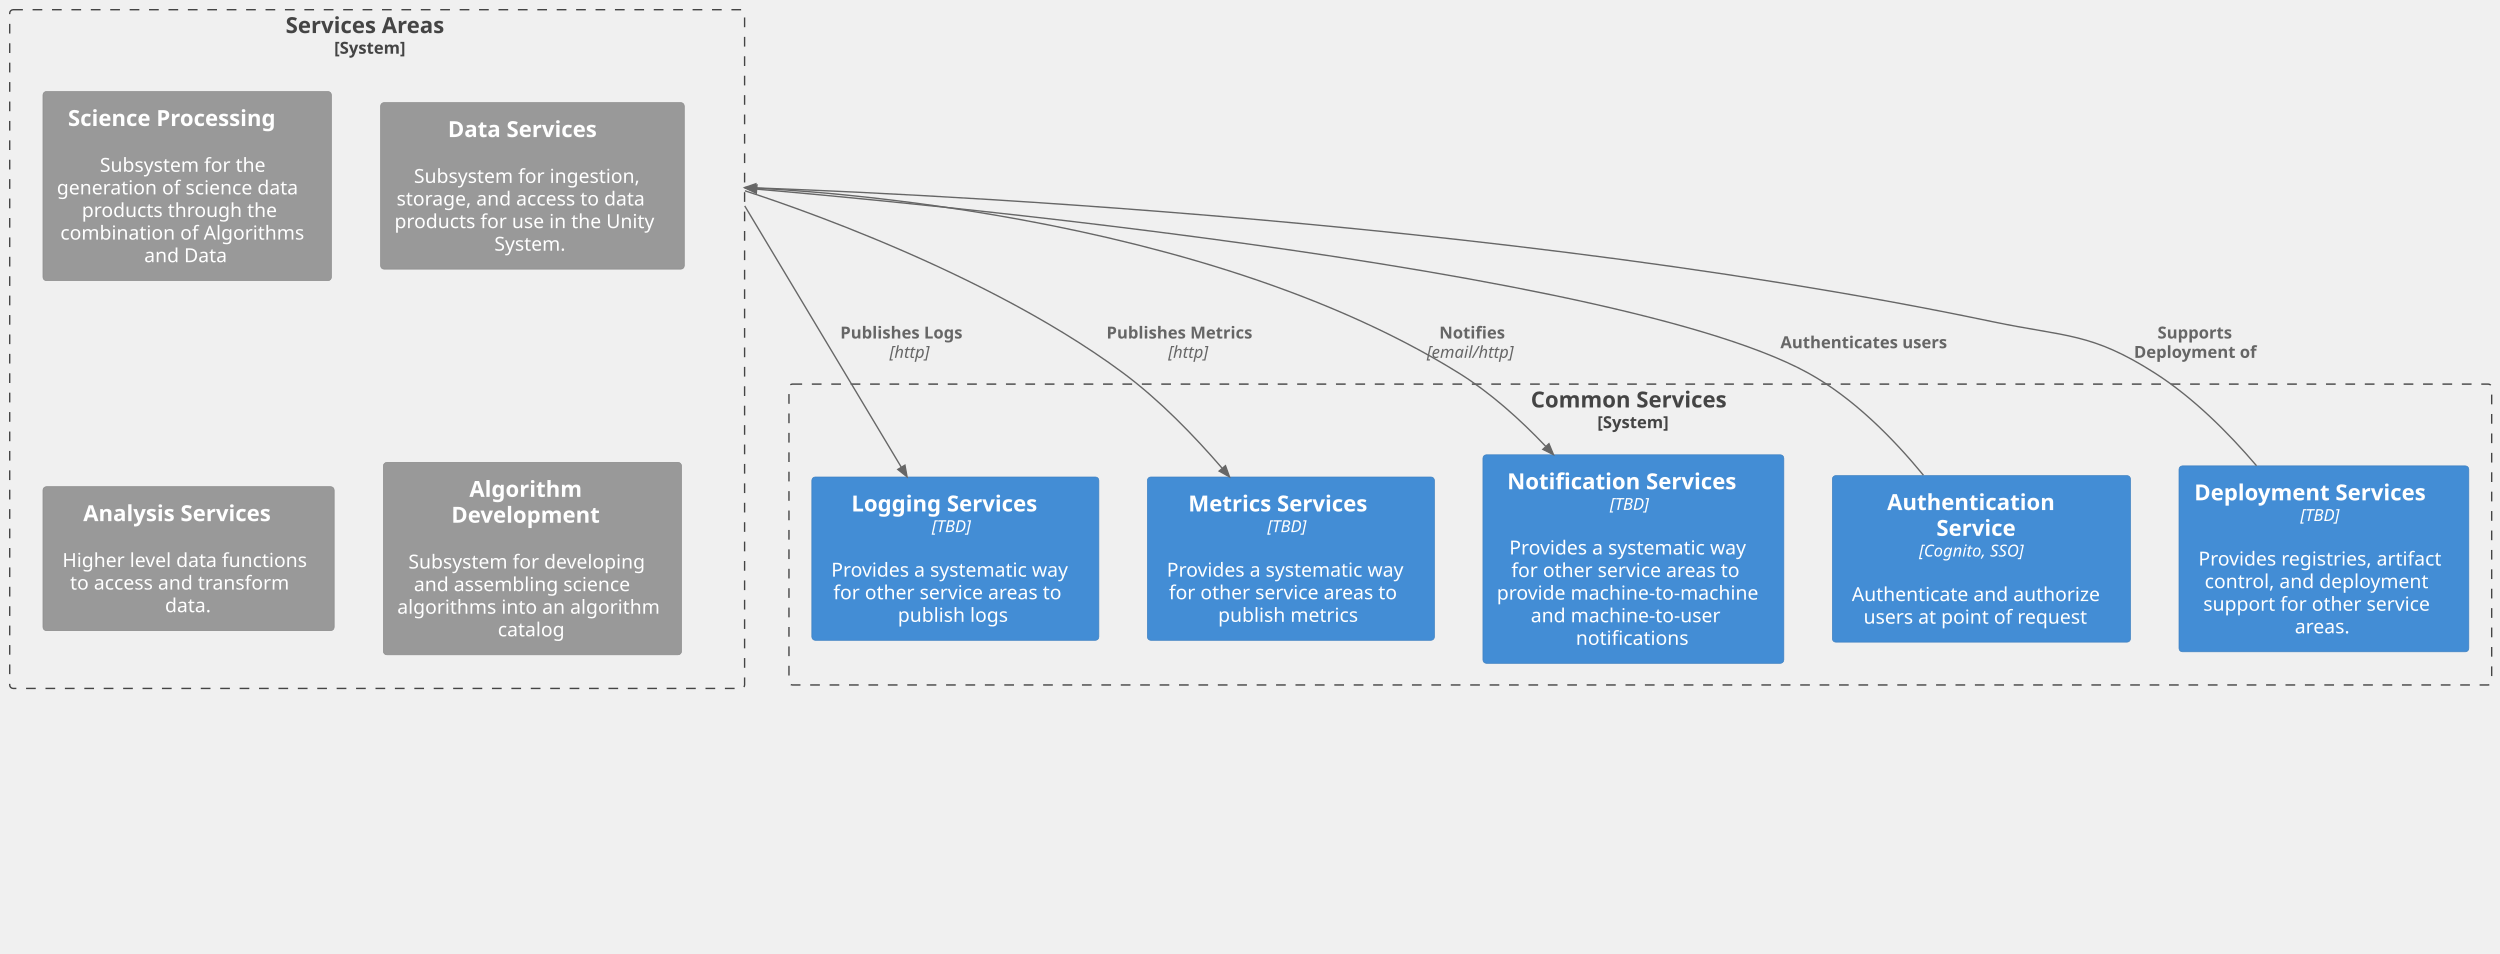
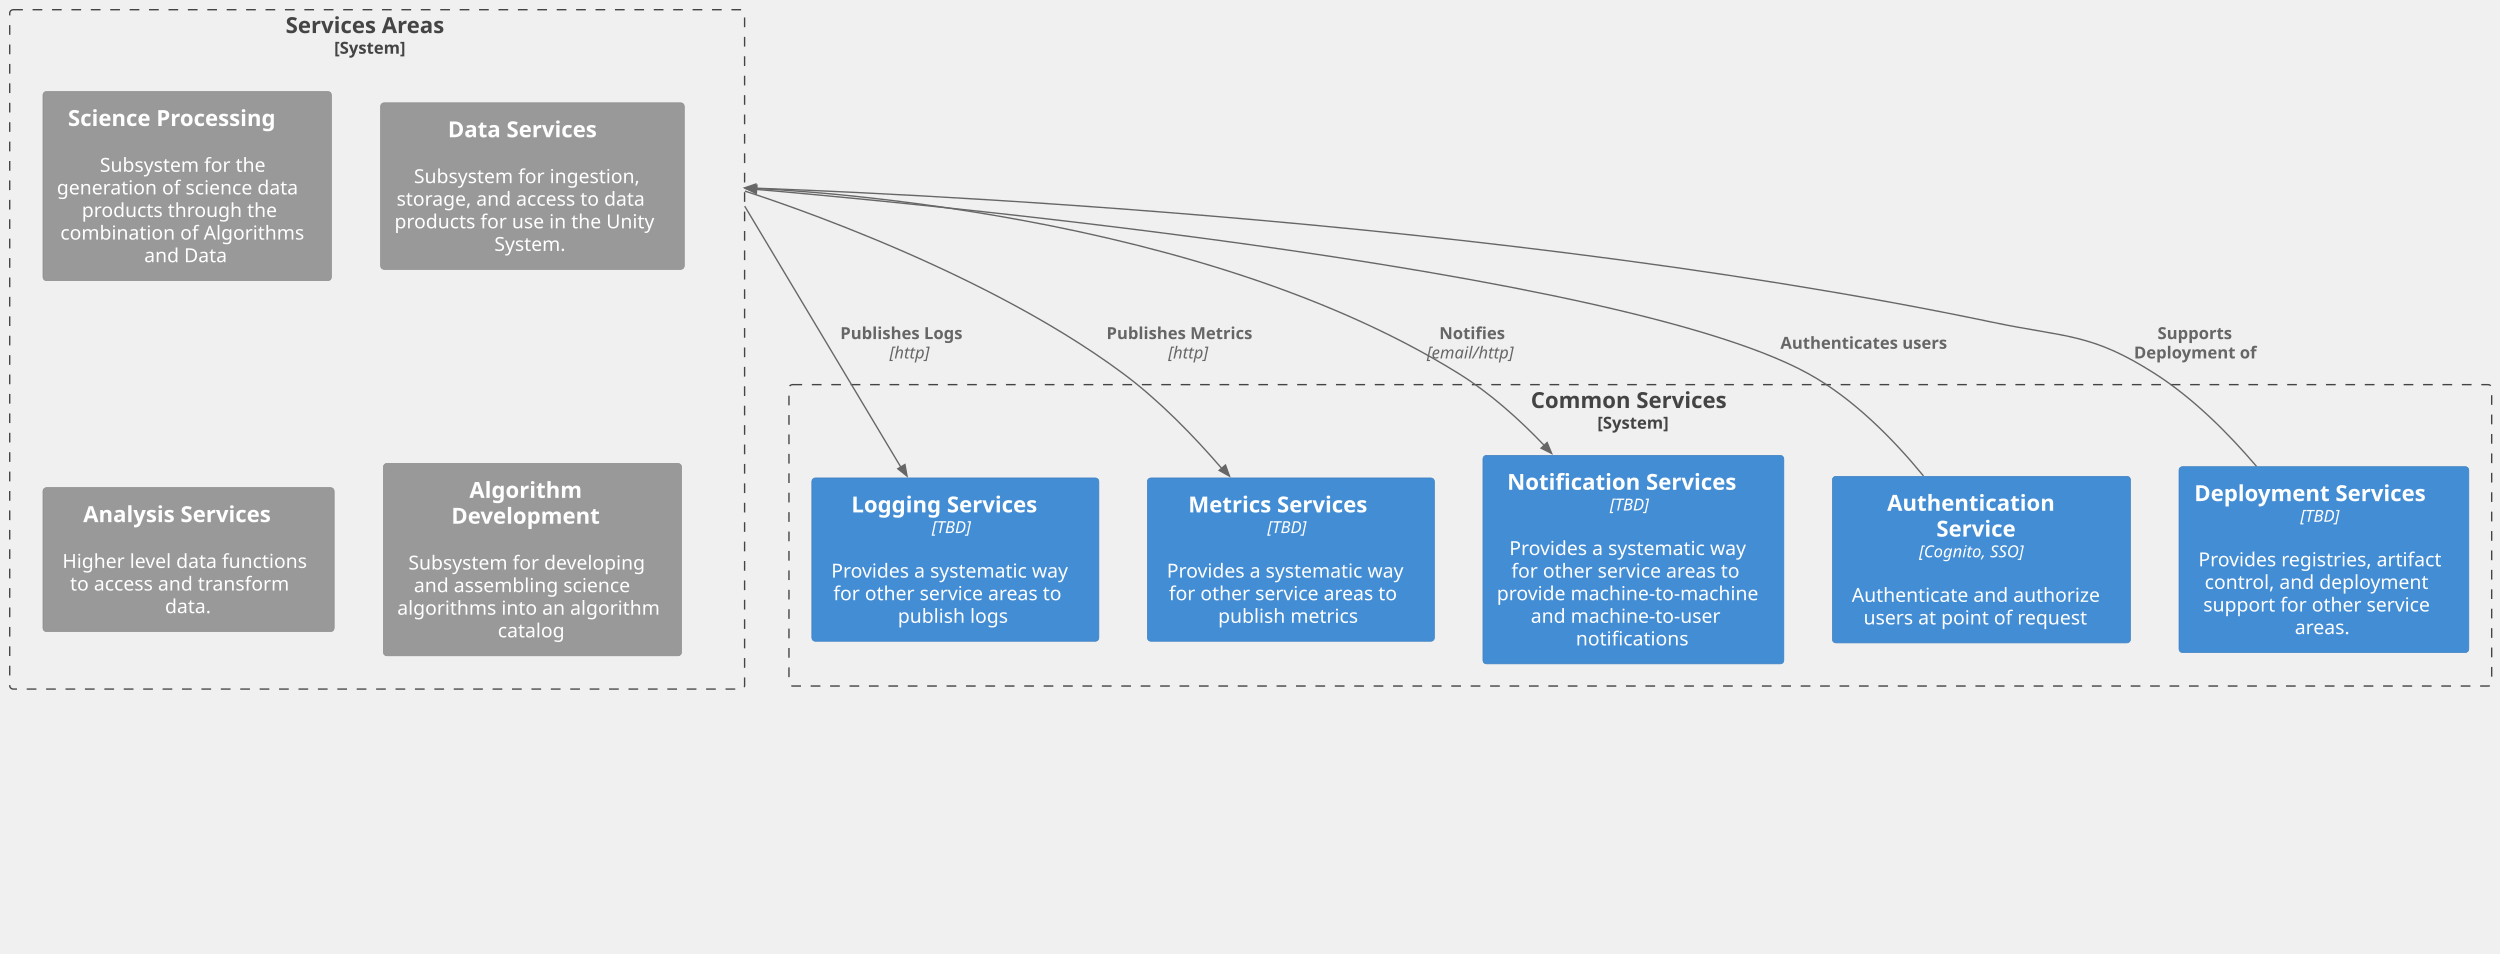
<svg xmlns="http://www.w3.org/2000/svg" contentStyleType="text/css" height="688px" preserveAspectRatio="none" style="width:1803px;height:688px;background:#FFFFFF;" version="1.1" viewBox="0 0 1803 688" width="1803px" zoomAndPan="magnify">
  <defs />
  <g>
    <g id="cluster_ext">
-       <rect height="489.5" rx="2.5" ry="2.5" style="stroke:#444444;stroke-width:1.0;fill:none;stroke-dasharray:7.0,7.0;" width="530" x="7" y="7" />
+       <rect height="489.96" rx="2.5" ry="2.5" style="stroke:#444444;stroke-width:1.0;fill:none;stroke-dasharray:7.0,7.0;" width="530" x="7" y="7" />
      <text fill="#444444" font-family="sans-serif" font-size="16" font-weight="bold" lengthAdjust="spacing" textLength="132" x="206" y="23.852">Services Areas</text>
      <text fill="#444444" font-family="sans-serif" font-size="12" font-weight="bold" lengthAdjust="spacing" textLength="62" x="241" y="38.764">[System]</text>
    </g>
    <g id="cluster_cs">
-       <rect height="217" rx="2.5" ry="2.5" style="stroke:#444444;stroke-width:1.0;fill:none;stroke-dasharray:7.0,7.0;" width="1228" x="569" y="277" />
-       <text fill="#444444" font-family="sans-serif" font-size="16" font-weight="bold" lengthAdjust="spacing" textLength="158" x="1104" y="293.852">Common Services</text>
-       <text fill="#444444" font-family="sans-serif" font-size="12" font-weight="bold" lengthAdjust="spacing" textLength="62" x="1152" y="308.764">[System]</text>
+       <rect height="217.37" rx="2.5" ry="2.5" style="stroke:#444444;stroke-width:1.0;fill:none;stroke-dasharray:7.0,7.0;" width="1228" x="569" y="277.41" />
+       <text fill="#444444" font-family="sans-serif" font-size="16" font-weight="bold" lengthAdjust="spacing" textLength="158" x="1104" y="294.262">Common Services</text>
+       <text fill="#444444" font-family="sans-serif" font-size="12" font-weight="bold" lengthAdjust="spacing" textLength="62" x="1152" y="309.174">[System]</text>
    </g>
    <g id="elem_sps">
      <rect fill="#999999" height="136.406" rx="2.5" ry="2.5" style="stroke:#8A8A8A;stroke-width:0.5;" width="208" x="31" y="66" />
      <text fill="#FFFFFF" font-family="sans-serif" font-size="16" font-weight="bold" lengthAdjust="spacing" textLength="172" x="49" y="90.852">Science Processing</text>
      <text fill="#FFFFFF" font-family="sans-serif" font-size="14" lengthAdjust="spacing" textLength="4" x="133" y="107.62"> </text>
      <text fill="#FFFFFF" font-family="sans-serif" font-size="14" lengthAdjust="spacing" textLength="126" x="72" y="123.917">Subsystem for the</text>
      <text fill="#FFFFFF" font-family="sans-serif" font-size="14" lengthAdjust="spacing" textLength="184" x="41" y="140.214">generation of science data</text>
      <text fill="#FFFFFF" font-family="sans-serif" font-size="14" lengthAdjust="spacing" textLength="148" x="59" y="156.511">products through the</text>
      <text fill="#FFFFFF" font-family="sans-serif" font-size="14" lengthAdjust="spacing" textLength="179" x="43.5" y="172.808">combination of Algorithms</text>
      <text fill="#FFFFFF" font-family="sans-serif" font-size="14" lengthAdjust="spacing" textLength="62" x="104" y="189.105">and Data</text>
    </g>
    <g id="elem_ds">
-       <rect fill="#999999" height="120.109" rx="2.5" ry="2.5" style="stroke:#8A8A8A;stroke-width:0.5;" width="219" x="274.5" y="74" />
-       <text fill="#FFFFFF" font-family="sans-serif" font-size="16" font-weight="bold" lengthAdjust="spacing" textLength="122" x="323" y="98.852">Data Services</text>
-       <text fill="#FFFFFF" font-family="sans-serif" font-size="14" lengthAdjust="spacing" textLength="4" x="382" y="115.62"> </text>
-       <text fill="#FFFFFF" font-family="sans-serif" font-size="14" lengthAdjust="spacing" textLength="171" x="298.5" y="131.917">Subsystem for ingestion,</text>
-       <text fill="#FFFFFF" font-family="sans-serif" font-size="14" lengthAdjust="spacing" textLength="192" x="286" y="148.214">storage, and access to data</text>
-       <text fill="#FFFFFF" font-family="sans-serif" font-size="14" lengthAdjust="spacing" textLength="195" x="284.5" y="164.511">products for use in the Unity</text>
-       <text fill="#FFFFFF" font-family="sans-serif" font-size="14" lengthAdjust="spacing" textLength="55" x="356.5" y="180.808">System.</text>
+       <rect fill="#999999" height="120.109" rx="2.5" ry="2.5" style="stroke:#8A8A8A;stroke-width:0.5;" width="219" x="274.5" y="74.15" />
+       <text fill="#FFFFFF" font-family="sans-serif" font-size="16" font-weight="bold" lengthAdjust="spacing" textLength="122" x="323" y="99.002">Data Services</text>
+       <text fill="#FFFFFF" font-family="sans-serif" font-size="14" lengthAdjust="spacing" textLength="4" x="382" y="115.77"> </text>
+       <text fill="#FFFFFF" font-family="sans-serif" font-size="14" lengthAdjust="spacing" textLength="171" x="298.5" y="132.067">Subsystem for ingestion,</text>
+       <text fill="#FFFFFF" font-family="sans-serif" font-size="14" lengthAdjust="spacing" textLength="192" x="286" y="148.364">storage, and access to data</text>
+       <text fill="#FFFFFF" font-family="sans-serif" font-size="14" lengthAdjust="spacing" textLength="195" x="284.5" y="164.661">products for use in the Unity</text>
+       <text fill="#FFFFFF" font-family="sans-serif" font-size="14" lengthAdjust="spacing" textLength="55" x="356.5" y="180.958">System.</text>
    </g>
    <g id="elem_as">
-       <rect fill="#999999" height="103.812" rx="2.5" ry="2.5" style="stroke:#8A8A8A;stroke-width:0.5;" width="210" x="31" y="351" />
-       <text fill="#FFFFFF" font-family="sans-serif" font-size="16" font-weight="bold" lengthAdjust="spacing" textLength="152" x="60" y="375.852">Analysis Services</text>
-       <text fill="#FFFFFF" font-family="sans-serif" font-size="14" lengthAdjust="spacing" textLength="4" x="134" y="392.62"> </text>
-       <text fill="#FFFFFF" font-family="sans-serif" font-size="14" lengthAdjust="spacing" textLength="182" x="45" y="408.917">Higher level data functions</text>
-       <text fill="#FFFFFF" font-family="sans-serif" font-size="14" lengthAdjust="spacing" textLength="167" x="50.5" y="425.214">to access and transform</text>
-       <text fill="#FFFFFF" font-family="sans-serif" font-size="14" lengthAdjust="spacing" textLength="34" x="119" y="441.511">data.</text>
+       <rect fill="#999999" height="103.812" rx="2.5" ry="2.5" style="stroke:#8A8A8A;stroke-width:0.5;" width="210" x="31" y="351.69" />
+       <text fill="#FFFFFF" font-family="sans-serif" font-size="16" font-weight="bold" lengthAdjust="spacing" textLength="152" x="60" y="376.542">Analysis Services</text>
+       <text fill="#FFFFFF" font-family="sans-serif" font-size="14" lengthAdjust="spacing" textLength="4" x="134" y="393.31"> </text>
+       <text fill="#FFFFFF" font-family="sans-serif" font-size="14" lengthAdjust="spacing" textLength="182" x="45" y="409.607">Higher level data functions</text>
+       <text fill="#FFFFFF" font-family="sans-serif" font-size="14" lengthAdjust="spacing" textLength="167" x="50.5" y="425.904">to access and transform</text>
+       <text fill="#FFFFFF" font-family="sans-serif" font-size="14" lengthAdjust="spacing" textLength="34" x="119" y="442.201">data.</text>
    </g>
    <g id="elem_ads">
-       <rect fill="#999999" height="138.734" rx="2.5" ry="2.5" style="stroke:#8A8A8A;stroke-width:0.5;" width="215" x="276.5" y="333.5" />
-       <text fill="#FFFFFF" font-family="sans-serif" font-size="16" font-weight="bold" lengthAdjust="spacing" textLength="85" x="338.5" y="358.352">Algorithm</text>
-       <text fill="#FFFFFF" font-family="sans-serif" font-size="16" font-weight="bold" lengthAdjust="spacing" textLength="117" x="325.5" y="376.977">Development</text>
-       <text fill="#FFFFFF" font-family="sans-serif" font-size="14" lengthAdjust="spacing" textLength="4" x="382" y="393.745"> </text>
-       <text fill="#FFFFFF" font-family="sans-serif" font-size="14" lengthAdjust="spacing" textLength="179" x="294.5" y="410.042">Subsystem for developing</text>
-       <text fill="#FFFFFF" font-family="sans-serif" font-size="14" lengthAdjust="spacing" textLength="167" x="298.5" y="426.339">and assembling science</text>
-       <text fill="#FFFFFF" font-family="sans-serif" font-size="14" lengthAdjust="spacing" textLength="191" x="286.5" y="442.636">algorithms into an algorithm</text>
-       <text fill="#FFFFFF" font-family="sans-serif" font-size="14" lengthAdjust="spacing" textLength="50" x="359" y="458.933">catalog</text>
+       <rect fill="#999999" height="138.734" rx="2.5" ry="2.5" style="stroke:#8A8A8A;stroke-width:0.5;" width="215" x="276.5" y="334.23" />
+       <text fill="#FFFFFF" font-family="sans-serif" font-size="16" font-weight="bold" lengthAdjust="spacing" textLength="85" x="338.5" y="359.082">Algorithm</text>
+       <text fill="#FFFFFF" font-family="sans-serif" font-size="16" font-weight="bold" lengthAdjust="spacing" textLength="117" x="325.5" y="377.707">Development</text>
+       <text fill="#FFFFFF" font-family="sans-serif" font-size="14" lengthAdjust="spacing" textLength="4" x="382" y="394.475"> </text>
+       <text fill="#FFFFFF" font-family="sans-serif" font-size="14" lengthAdjust="spacing" textLength="179" x="294.5" y="410.772">Subsystem for developing</text>
+       <text fill="#FFFFFF" font-family="sans-serif" font-size="14" lengthAdjust="spacing" textLength="167" x="298.5" y="427.069">and assembling science</text>
+       <text fill="#FFFFFF" font-family="sans-serif" font-size="14" lengthAdjust="spacing" textLength="191" x="286.5" y="443.366">algorithms into an algorithm</text>
+       <text fill="#FFFFFF" font-family="sans-serif" font-size="14" lengthAdjust="spacing" textLength="50" x="359" y="459.663">catalog</text>
    </g>
    <g id="elem_auth">
-       <rect fill="#438DD5" height="120.109" rx="2.5" ry="2.5" style="stroke:#3C7FC0;stroke-width:0.5;" width="215" x="1321.5" y="343" />
-       <text fill="#FFFFFF" font-family="sans-serif" font-size="16" font-weight="bold" lengthAdjust="spacing" textLength="130" x="1361" y="367.852">Authentication</text>
-       <text fill="#FFFFFF" font-family="sans-serif" font-size="16" font-weight="bold" lengthAdjust="spacing" textLength="65" x="1396.5" y="386.477">Service</text>
-       <text fill="#FFFFFF" font-family="sans-serif" font-size="12" font-style="italic" lengthAdjust="spacing" textLength="90" x="1384" y="401.389">[Cognito, SSO]</text>
-       <text fill="#FFFFFF" font-family="sans-serif" font-size="14" lengthAdjust="spacing" textLength="4" x="1427" y="417.214"> </text>
-       <text fill="#FFFFFF" font-family="sans-serif" font-size="14" lengthAdjust="spacing" textLength="187" x="1335.5" y="433.511">Authenticate and authorize</text>
-       <text fill="#FFFFFF" font-family="sans-serif" font-size="14" lengthAdjust="spacing" textLength="170" x="1344" y="449.808">users at point of request</text>
+       <rect fill="#438DD5" height="120.109" rx="2.5" ry="2.5" style="stroke:#3C7FC0;stroke-width:0.5;" width="215" x="1321.5" y="343.54" />
+       <text fill="#FFFFFF" font-family="sans-serif" font-size="16" font-weight="bold" lengthAdjust="spacing" textLength="130" x="1361" y="368.392">Authentication</text>
+       <text fill="#FFFFFF" font-family="sans-serif" font-size="16" font-weight="bold" lengthAdjust="spacing" textLength="65" x="1396.5" y="387.017">Service</text>
+       <text fill="#FFFFFF" font-family="sans-serif" font-size="12" font-style="italic" lengthAdjust="spacing" textLength="90" x="1384" y="401.929">[Cognito, SSO]</text>
+       <text fill="#FFFFFF" font-family="sans-serif" font-size="14" lengthAdjust="spacing" textLength="4" x="1427" y="417.754"> </text>
+       <text fill="#FFFFFF" font-family="sans-serif" font-size="14" lengthAdjust="spacing" textLength="187" x="1335.5" y="434.051">Authenticate and authorize</text>
+       <text fill="#FFFFFF" font-family="sans-serif" font-size="14" lengthAdjust="spacing" textLength="170" x="1344" y="450.348">users at point of request</text>
    </g>
    <g id="elem_lggng">
-       <rect fill="#438DD5" height="117.781" rx="2.5" ry="2.5" style="stroke:#3C7FC0;stroke-width:0.5;" width="207" x="585.5" y="344" />
-       <text fill="#FFFFFF" font-family="sans-serif" font-size="16" font-weight="bold" lengthAdjust="spacing" textLength="150" x="614" y="368.852">Logging Services</text>
-       <text fill="#FFFFFF" font-family="sans-serif" font-size="12" font-style="italic" lengthAdjust="spacing" textLength="34" x="672" y="383.764">[TBD]</text>
-       <text fill="#FFFFFF" font-family="sans-serif" font-size="14" lengthAdjust="spacing" textLength="4" x="687" y="399.589"> </text>
-       <text fill="#FFFFFF" font-family="sans-serif" font-size="14" lengthAdjust="spacing" textLength="179" x="599.5" y="415.886">Provides a systematic way</text>
-       <text fill="#FFFFFF" font-family="sans-serif" font-size="14" lengthAdjust="spacing" textLength="172" x="601" y="432.183">for other service areas to</text>
-       <text fill="#FFFFFF" font-family="sans-serif" font-size="14" lengthAdjust="spacing" textLength="83" x="647.5" y="448.479">publish logs</text>
+       <rect fill="#438DD5" height="117.781" rx="2.5" ry="2.5" style="stroke:#3C7FC0;stroke-width:0.5;" width="207" x="585.5" y="344.7" />
+       <text fill="#FFFFFF" font-family="sans-serif" font-size="16" font-weight="bold" lengthAdjust="spacing" textLength="150" x="614" y="369.552">Logging Services</text>
+       <text fill="#FFFFFF" font-family="sans-serif" font-size="12" font-style="italic" lengthAdjust="spacing" textLength="34" x="672" y="384.464">[TBD]</text>
+       <text fill="#FFFFFF" font-family="sans-serif" font-size="14" lengthAdjust="spacing" textLength="4" x="687" y="400.289"> </text>
+       <text fill="#FFFFFF" font-family="sans-serif" font-size="14" lengthAdjust="spacing" textLength="179" x="599.5" y="416.586">Provides a systematic way</text>
+       <text fill="#FFFFFF" font-family="sans-serif" font-size="14" lengthAdjust="spacing" textLength="172" x="601" y="432.883">for other service areas to</text>
+       <text fill="#FFFFFF" font-family="sans-serif" font-size="14" lengthAdjust="spacing" textLength="83" x="647.5" y="449.18">publish logs</text>
    </g>
    <g id="elem_mtrcs">
-       <rect fill="#438DD5" height="117.781" rx="2.5" ry="2.5" style="stroke:#3C7FC0;stroke-width:0.5;" width="207" x="827.5" y="344" />
-       <text fill="#FFFFFF" font-family="sans-serif" font-size="16" font-weight="bold" lengthAdjust="spacing" textLength="148" x="857" y="368.852">Metrics Services</text>
-       <text fill="#FFFFFF" font-family="sans-serif" font-size="12" font-style="italic" lengthAdjust="spacing" textLength="34" x="914" y="383.764">[TBD]</text>
-       <text fill="#FFFFFF" font-family="sans-serif" font-size="14" lengthAdjust="spacing" textLength="4" x="929" y="399.589"> </text>
-       <text fill="#FFFFFF" font-family="sans-serif" font-size="14" lengthAdjust="spacing" textLength="179" x="841.5" y="415.886">Provides a systematic way</text>
-       <text fill="#FFFFFF" font-family="sans-serif" font-size="14" lengthAdjust="spacing" textLength="172" x="843" y="432.183">for other service areas to</text>
-       <text fill="#FFFFFF" font-family="sans-serif" font-size="14" lengthAdjust="spacing" textLength="105" x="878.5" y="448.479">publish metrics</text>
+       <rect fill="#438DD5" height="117.781" rx="2.5" ry="2.5" style="stroke:#3C7FC0;stroke-width:0.5;" width="207" x="827.5" y="344.7" />
+       <text fill="#FFFFFF" font-family="sans-serif" font-size="16" font-weight="bold" lengthAdjust="spacing" textLength="148" x="857" y="369.552">Metrics Services</text>
+       <text fill="#FFFFFF" font-family="sans-serif" font-size="12" font-style="italic" lengthAdjust="spacing" textLength="34" x="914" y="384.464">[TBD]</text>
+       <text fill="#FFFFFF" font-family="sans-serif" font-size="14" lengthAdjust="spacing" textLength="4" x="929" y="400.289"> </text>
+       <text fill="#FFFFFF" font-family="sans-serif" font-size="14" lengthAdjust="spacing" textLength="179" x="841.5" y="416.586">Provides a systematic way</text>
+       <text fill="#FFFFFF" font-family="sans-serif" font-size="14" lengthAdjust="spacing" textLength="172" x="843" y="432.883">for other service areas to</text>
+       <text fill="#FFFFFF" font-family="sans-serif" font-size="14" lengthAdjust="spacing" textLength="105" x="878.5" y="449.18">publish metrics</text>
    </g>
    <g id="elem_ntfy">
-       <rect fill="#438DD5" height="150.375" rx="2.5" ry="2.5" style="stroke:#3C7FC0;stroke-width:0.5;" width="217" x="1069.5" y="328" />
-       <text fill="#FFFFFF" font-family="sans-serif" font-size="16" font-weight="bold" lengthAdjust="spacing" textLength="182" x="1087" y="352.852">Notification Services</text>
-       <text fill="#FFFFFF" font-family="sans-serif" font-size="12" font-style="italic" lengthAdjust="spacing" textLength="34" x="1161" y="367.764">[TBD]</text>
-       <text fill="#FFFFFF" font-family="sans-serif" font-size="14" lengthAdjust="spacing" textLength="4" x="1176" y="383.589"> </text>
-       <text fill="#FFFFFF" font-family="sans-serif" font-size="14" lengthAdjust="spacing" textLength="179" x="1088.5" y="399.886">Provides a systematic way</text>
-       <text fill="#FFFFFF" font-family="sans-serif" font-size="14" lengthAdjust="spacing" textLength="172" x="1090" y="416.183">for other service areas to</text>
-       <text fill="#FFFFFF" font-family="sans-serif" font-size="14" lengthAdjust="spacing" textLength="197" x="1079.5" y="432.479">provide machine-to-machine</text>
-       <text fill="#FFFFFF" font-family="sans-serif" font-size="14" lengthAdjust="spacing" textLength="144" x="1104" y="448.776">and machine-to-user</text>
-       <text fill="#FFFFFF" font-family="sans-serif" font-size="14" lengthAdjust="spacing" textLength="83" x="1136.5" y="465.073">notifications</text>
+       <rect fill="#438DD5" height="150.375" rx="2.5" ry="2.5" style="stroke:#3C7FC0;stroke-width:0.5;" width="217" x="1069.5" y="328.41" />
+       <text fill="#FFFFFF" font-family="sans-serif" font-size="16" font-weight="bold" lengthAdjust="spacing" textLength="182" x="1087" y="353.262">Notification Services</text>
+       <text fill="#FFFFFF" font-family="sans-serif" font-size="12" font-style="italic" lengthAdjust="spacing" textLength="34" x="1161" y="368.174">[TBD]</text>
+       <text fill="#FFFFFF" font-family="sans-serif" font-size="14" lengthAdjust="spacing" textLength="4" x="1176" y="383.999"> </text>
+       <text fill="#FFFFFF" font-family="sans-serif" font-size="14" lengthAdjust="spacing" textLength="179" x="1088.5" y="400.296">Provides a systematic way</text>
+       <text fill="#FFFFFF" font-family="sans-serif" font-size="14" lengthAdjust="spacing" textLength="172" x="1090" y="416.593">for other service areas to</text>
+       <text fill="#FFFFFF" font-family="sans-serif" font-size="14" lengthAdjust="spacing" textLength="197" x="1079.5" y="432.889">provide machine-to-machine</text>
+       <text fill="#FFFFFF" font-family="sans-serif" font-size="14" lengthAdjust="spacing" textLength="144" x="1104" y="449.186">and machine-to-user</text>
+       <text fill="#FFFFFF" font-family="sans-serif" font-size="14" lengthAdjust="spacing" textLength="83" x="1136.5" y="465.483">notifications</text>
    </g>
    <g id="elem_deployment">
-       <rect fill="#438DD5" height="134.078" rx="2.5" ry="2.5" style="stroke:#3C7FC0;stroke-width:0.5;" width="209" x="1571.5" y="336" />
-       <text fill="#FFFFFF" font-family="sans-serif" font-size="16" font-weight="bold" lengthAdjust="spacing" textLength="187" x="1582.5" y="360.852">Deployment Services</text>
-       <text fill="#FFFFFF" font-family="sans-serif" font-size="12" font-style="italic" lengthAdjust="spacing" textLength="34" x="1659" y="375.764">[TBD]</text>
-       <text fill="#FFFFFF" font-family="sans-serif" font-size="14" lengthAdjust="spacing" textLength="4" x="1674" y="391.589"> </text>
-       <text fill="#FFFFFF" font-family="sans-serif" font-size="14" lengthAdjust="spacing" textLength="181" x="1585.5" y="407.886">Provides registries, artifact</text>
-       <text fill="#FFFFFF" font-family="sans-serif" font-size="14" lengthAdjust="spacing" textLength="168" x="1590" y="424.183">control, and deployment</text>
-       <text fill="#FFFFFF" font-family="sans-serif" font-size="14" lengthAdjust="spacing" textLength="170" x="1589" y="440.479">support for other service</text>
-       <text fill="#FFFFFF" font-family="sans-serif" font-size="14" lengthAdjust="spacing" textLength="42" x="1655" y="456.776">areas.</text>
+       <rect fill="#438DD5" height="134.078" rx="2.5" ry="2.5" style="stroke:#3C7FC0;stroke-width:0.5;" width="209" x="1571.5" y="336.55" />
+       <text fill="#FFFFFF" font-family="sans-serif" font-size="16" font-weight="bold" lengthAdjust="spacing" textLength="187" x="1582.5" y="361.402">Deployment Services</text>
+       <text fill="#FFFFFF" font-family="sans-serif" font-size="12" font-style="italic" lengthAdjust="spacing" textLength="34" x="1659" y="376.314">[TBD]</text>
+       <text fill="#FFFFFF" font-family="sans-serif" font-size="14" lengthAdjust="spacing" textLength="4" x="1674" y="392.139"> </text>
+       <text fill="#FFFFFF" font-family="sans-serif" font-size="14" lengthAdjust="spacing" textLength="181" x="1585.5" y="408.436">Provides registries, artifact</text>
+       <text fill="#FFFFFF" font-family="sans-serif" font-size="14" lengthAdjust="spacing" textLength="168" x="1590" y="424.733">control, and deployment</text>
+       <text fill="#FFFFFF" font-family="sans-serif" font-size="14" lengthAdjust="spacing" textLength="170" x="1589" y="441.029">support for other service</text>
+       <text fill="#FFFFFF" font-family="sans-serif" font-size="14" lengthAdjust="spacing" textLength="42" x="1655" y="457.326">areas.</text>
    </g>
    <g id="link_deployment_ext">
-       <path d="M1627.4,335.88 C1607.01,311.99 1581.61,286.6 1554,269 C1508.01,239.69 1490.38,243.17 1437,232 C1239.93,190.745 1014.923,166.55 838.197,152.641 C749.835,145.687 673.543,141.304 618.849,138.646 C591.503,137.317 569.555,136.419 554.198,135.847 C550.359,135.704 546.932,135.581 543.935,135.477 C542.437,135.425 541.046,135.378 539.765,135.335 C539.125,135.313 538.512,135.293 537.927,135.274 C537.634,135.264 537.348,135.255 537.07,135.246 " fill="none" id="deployment-to-ext" style="stroke:#666666;stroke-width:1.0;" />
-       <polygon fill="#666666" points="537.07,135.246,544.968,138.505,545.163,132.508,537.07,135.246" style="stroke:#666666;stroke-width:1.0;" />
-       <text fill="#666666" font-family="sans-serif" font-size="12" font-weight="bold" lengthAdjust="spacing" textLength="65" x="1556" y="244.139">Supports</text>
-       <text fill="#666666" font-family="sans-serif" font-size="12" font-weight="bold" lengthAdjust="spacing" textLength="103" x="1539" y="258.107">Deployment of</text>
+       <path d="M1627.42,336.38 C1607.03,312.45 1581.63,287.03 1554,269.41 C1508.02,240.08 1490.38,243.59 1437,232.41 C1239.93,191.13 1014.923,166.885 838.197,152.931 C749.835,145.954 673.543,141.55 618.849,138.876 C591.503,137.539 569.555,136.634 554.198,136.057 C550.359,135.912 546.932,135.788 543.935,135.683 C542.437,135.631 541.046,135.583 539.765,135.54 C539.125,135.518 538.512,135.497 537.927,135.478 C537.634,135.468 537.348,135.458 537.07,135.449 " fill="none" id="deployment-to-ext" style="stroke:#666666;stroke-width:1.0;" />
+       <polygon fill="#666666" points="537.07,135.449,544.966,138.711,545.164,132.715,537.07,135.449" style="stroke:#666666;stroke-width:1.0;" />
+       <text fill="#666666" font-family="sans-serif" font-size="12" font-weight="bold" lengthAdjust="spacing" textLength="65" x="1556" y="244.549">Supports</text>
+       <text fill="#666666" font-family="sans-serif" font-size="12" font-weight="bold" lengthAdjust="spacing" textLength="103" x="1539" y="258.517">Deployment of</text>
    </g>
    <g id="link_auth_ext">
-       <path d="M1387.19,342.75 C1365.39,316.19 1336.48,286.87 1304,269 C1228.03,227.21 1036.703,193.905 863.17,170.951 C776.404,159.474 694.086,150.585 632.862,144.517 C602.249,141.483 576.91,139.155 558.925,137.56 C549.932,136.763 542.778,136.15 537.722,135.723 " fill="none" id="auth-to-ext" style="stroke:#666666;stroke-width:1.0;" />
-       <polygon fill="#666666" points="537.722,135.723,545.442,139.385,545.946,133.406,537.722,135.723" style="stroke:#666666;stroke-width:1.0;" />
-       <text fill="#666666" font-family="sans-serif" font-size="12" font-weight="bold" lengthAdjust="spacing" textLength="144" x="1284" y="251.139">Authenticates users</text>
+       <path d="M1387.21,343.26 C1365.41,316.66 1336.5,287.3 1304,269.41 C1228.04,227.59 1036.713,194.232 863.178,171.234 C776.41,159.734 694.091,150.825 632.864,144.742 C602.251,141.7 576.911,139.365 558.926,137.767 C549.933,136.968 542.778,136.352 537.722,135.925 " fill="none" id="auth-to-ext" style="stroke:#666666;stroke-width:1.0;" />
+       <polygon fill="#666666" points="537.722,135.925,545.441,139.588,545.946,133.61,537.722,135.925" style="stroke:#666666;stroke-width:1.0;" />
+       <text fill="#666666" font-family="sans-serif" font-size="12" font-weight="bold" lengthAdjust="spacing" textLength="144" x="1284" y="251.549">Authenticates users</text>
    </g>
    <g id="link_ext_lggng">
-       <path d="M537.092,148.503 C537.191,148.668 537.29,148.834 537.39,149.001 C537.591,149.335 537.794,149.675 538.001,150.02 C538.414,150.71 538.84,151.421 539.278,152.151 C540.154,153.613 541.079,155.156 542.049,156.775 C549.811,169.727 560.492,187.551 572.584,207.729 C596.768,248.085 626.595,297.86 650,336.92 " fill="none" id="ext-to-lggng" style="stroke:#666666;stroke-width:1.0;" />
-       <polygon fill="#666666" points="654.17,343.88,652.639,335.474,647.49,338.553,654.17,343.88" style="stroke:#666666;stroke-width:1.0;" />
-       <text fill="#666666" font-family="sans-serif" font-size="12" font-weight="bold" lengthAdjust="spacing" textLength="107" x="606" y="244.139">Publishes Logs</text>
-       <text fill="#666666" font-family="sans-serif" font-size="12" font-style="italic" lengthAdjust="spacing" textLength="36" x="641.5" y="258.107">[http]</text>
+       <path d="M537.064,148.679 C537.163,148.843 537.262,149.008 537.362,149.175 C537.561,149.509 537.764,149.848 537.97,150.192 C538.382,150.88 538.806,151.589 539.243,152.319 C540.116,153.778 541.037,155.317 542.004,156.933 C549.739,169.859 560.384,187.648 572.44,207.795 C596.553,248.09 626.31,297.82 649.72,336.95 " fill="none" id="ext-to-lggng" style="stroke:#666666;stroke-width:1.0;" />
+       <polygon fill="#666666" points="654.17,343.39,652.626,334.987,647.482,338.074,654.17,343.39" style="stroke:#666666;stroke-width:1.0;" />
+       <text fill="#666666" font-family="sans-serif" font-size="12" font-weight="bold" lengthAdjust="spacing" textLength="107" x="606" y="244.549">Publishes Logs</text>
+       <text fill="#666666" font-family="sans-serif" font-size="12" font-style="italic" lengthAdjust="spacing" textLength="36" x="641.5" y="258.517">[http]</text>
    </g>
    <g id="link_ext_mtrcs">
-       <path d="M537.23,137.607 C537.543,137.708 537.863,137.812 538.192,137.919 C543.45,139.628 550.8,142.073 559.817,145.218 C577.85,151.506 602.548,160.588 630.5,172.159 C686.405,195.3 755.33,228.395 810,269 C836.11,288.39 861.01,314.03 881.36,337.62 " fill="none" id="ext-to-mtrcs" style="stroke:#666666;stroke-width:1.0;" />
-       <polygon fill="#666666" points="886.7,343.88,883.795,335.845,879.228,339.737,886.7,343.88" style="stroke:#666666;stroke-width:1.0;" />
-       <text fill="#666666" font-family="sans-serif" font-size="12" font-weight="bold" lengthAdjust="spacing" textLength="125" x="798" y="244.139">Publishes Metrics</text>
-       <text fill="#666666" font-family="sans-serif" font-size="12" font-style="italic" lengthAdjust="spacing" textLength="36" x="842.5" y="258.107">[http]</text>
+       <path d="M537.231,137.812 C537.543,137.913 537.864,138.017 538.192,138.124 C543.451,139.837 550.802,142.287 559.82,145.438 C577.854,151.739 602.554,160.839 630.508,172.43 C686.415,195.613 755.34,228.76 810,269.41 C836.01,288.75 860.81,314.28 881.11,337.82 " fill="none" id="ext-to-mtrcs" style="stroke:#666666;stroke-width:1.0;" />
+       <polygon fill="#666666" points="886.71,343.4,883.803,335.366,879.237,339.258,886.71,343.4" style="stroke:#666666;stroke-width:1.0;" />
+       <text fill="#666666" font-family="sans-serif" font-size="12" font-weight="bold" lengthAdjust="spacing" textLength="125" x="798" y="244.549">Publishes Metrics</text>
+       <text fill="#666666" font-family="sans-serif" font-size="12" font-style="italic" lengthAdjust="spacing" textLength="36" x="842.5" y="258.517">[http]</text>
    </g>
    <g id="link_ext_ntfy">
-       <path d="M537.606,135.309 C537.83,135.319 538.058,135.328 538.29,135.339 C540.149,135.42 542.272,135.52 544.647,135.64 C554.148,136.123 567.676,136.947 584.404,138.324 C617.859,141.079 664.112,146.049 716.531,154.941 C821.37,172.725 950.875,206.195 1052,269 C1074.77,283.14 1096.21,302.39 1114.72,321.85 " fill="none" id="ext-to-ntfy" style="stroke:#666666;stroke-width:1.0;" />
-       <polygon fill="#666666" points="1120.37,327.88,1117.102,319.986,1112.717,324.081,1120.37,327.88" style="stroke:#666666;stroke-width:1.0;" />
-       <text fill="#666666" font-family="sans-serif" font-size="12" font-weight="bold" lengthAdjust="spacing" textLength="55" x="1038" y="244.139">Notifies</text>
-       <text fill="#666666" font-family="sans-serif" font-size="12" font-style="italic" lengthAdjust="spacing" textLength="73" x="1029" y="258.107">[email/http]</text>
+       <path d="M537.606,135.514 C537.831,135.524 538.059,135.534 538.291,135.544 C540.15,135.627 542.273,135.727 544.649,135.849 C554.149,136.336 567.679,137.166 584.408,138.55 C617.866,141.319 664.121,146.308 716.543,155.22 C821.385,173.045 950.89,206.565 1052,269.41 C1074.47,283.37 1095.63,302.3 1113.96,321.51 " fill="none" id="ext-to-ntfy" style="stroke:#666666;stroke-width:1.0;" />
+       <polygon fill="#666666" points="1119.06,327.02,1115.782,319.13,1111.402,323.231,1119.06,327.02" style="stroke:#666666;stroke-width:1.0;" />
+       <text fill="#666666" font-family="sans-serif" font-size="12" font-weight="bold" lengthAdjust="spacing" textLength="55" x="1038" y="244.549">Notifies</text>
+       <text fill="#666666" font-family="sans-serif" font-size="12" font-style="italic" lengthAdjust="spacing" textLength="73" x="1029" y="258.517">[email/http]</text>
    </g>
  </g>
</svg>
